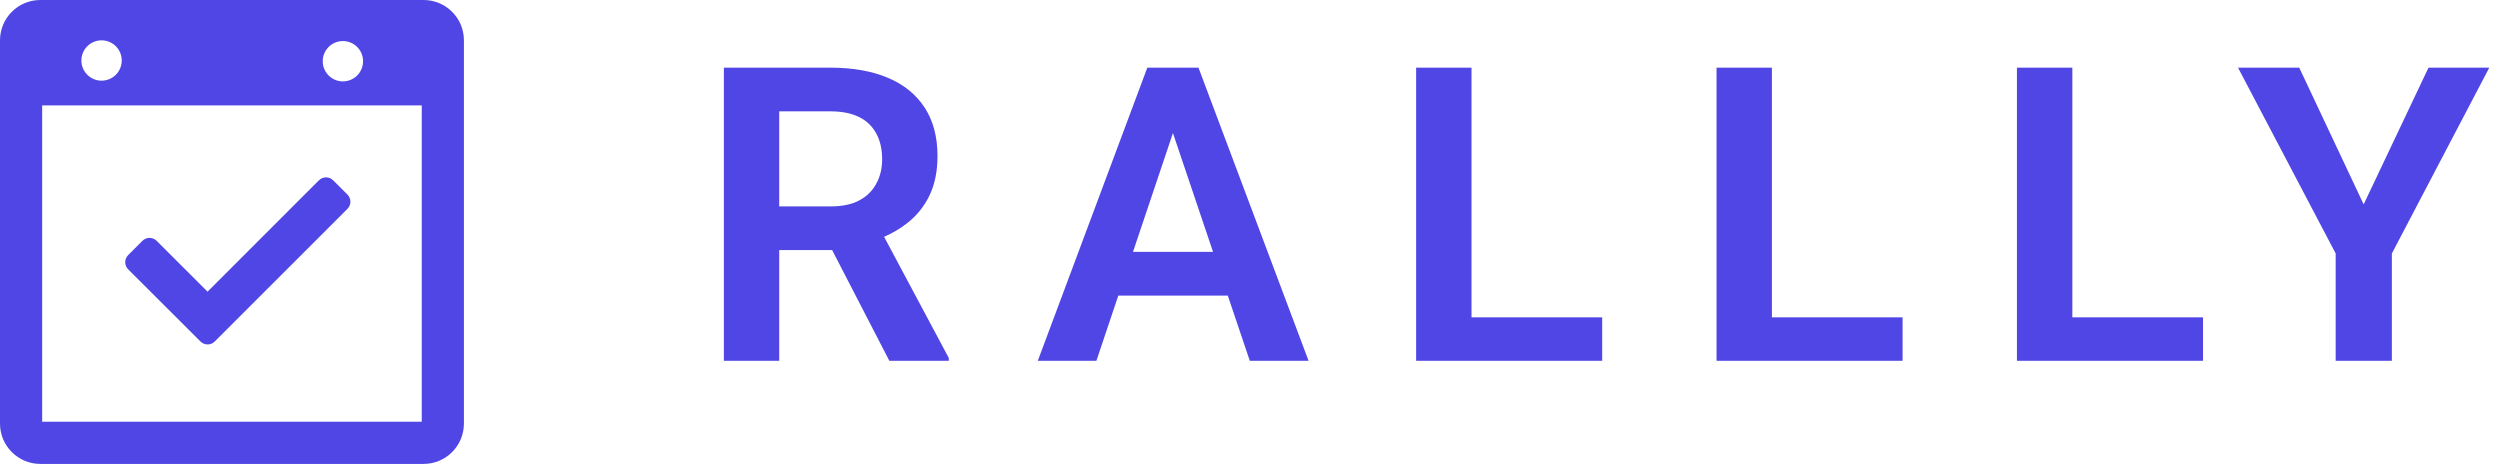
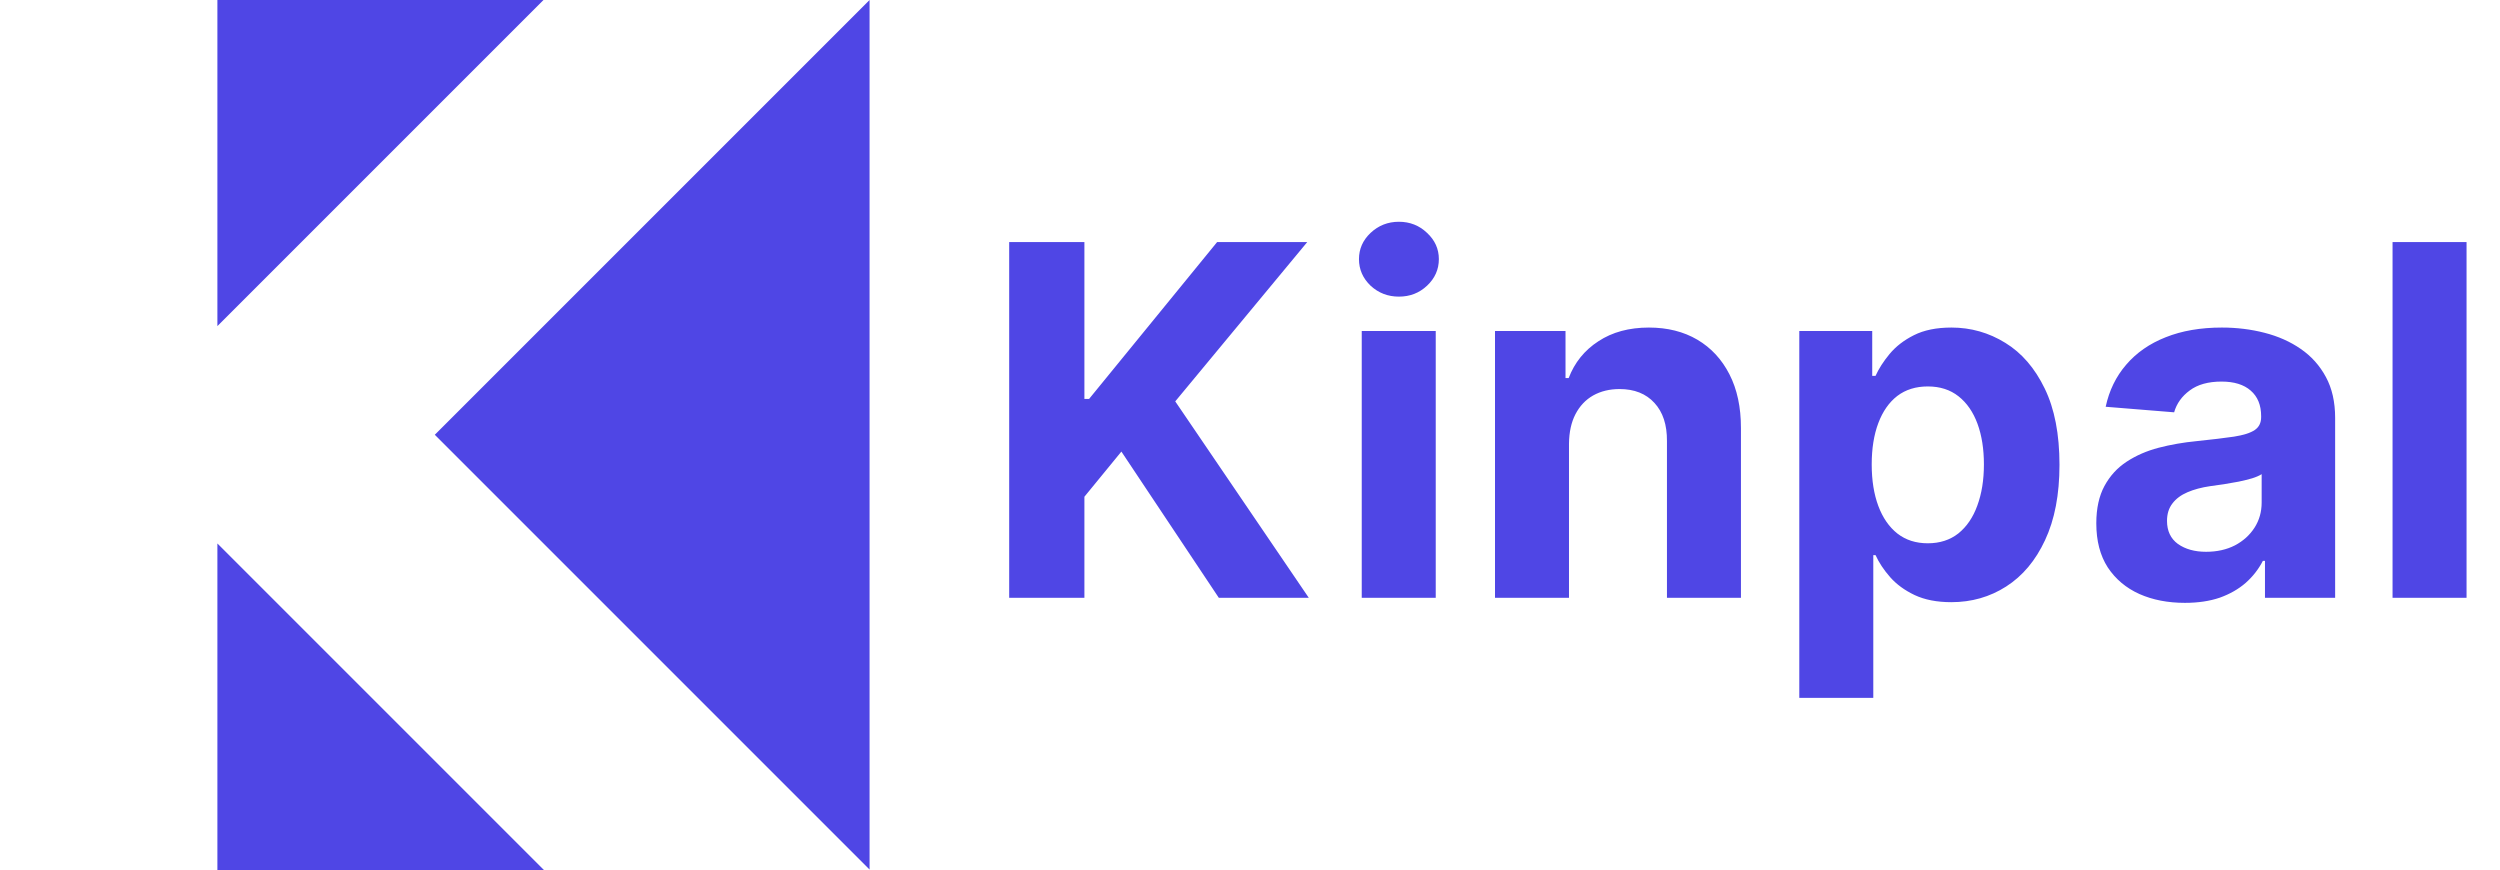
- <svg xmlns="http://www.w3.org/2000/svg" fill="#4F46E5" viewBox="0 0 97 18">
-   <path fill-rule="evenodd" d="M1.565 0C.701 0 0 .7 0 1.565v14.87C0 17.299.7 18 1.565 18h14.87c.864 0 1.565-.7 1.565-1.565V1.565C18 .701 17.3 0 16.435 0H1.565zm14.799 4.09H1.636v12.274h14.728V4.09zm-2.277-1.742a.783.783 0 11-1.565 0 .783.783 0 011.565 0zM3.913 3.13a.783.783 0 100-1.565.783.783 0 000 1.565zm1.06 7.32a.391.391 0 010-.553l.553-.553a.391.391 0 01.553 0l1.974 1.973 4.321-4.321a.391.391 0 01.553 0l.554.553c.153.153.153.401 0 .554L8.332 13.25a.391.391 0 01-.553 0l-2.806-2.8zm27.246-7.825h-4.133V14h2.148V9.703h2.053L34.507 14h2.306v-.11l-2.51-4.702c.325-.142.617-.314.877-.516.38-.292.674-.654.883-1.086.208-.432.312-.943.312-1.531 0-.745-.167-1.373-.5-1.883-.333-.51-.81-.896-1.43-1.156-.62-.26-1.362-.391-2.226-.391zm-1.985 5.383h2.008c.443 0 .81-.078 1.102-.235.291-.156.51-.372.656-.648.151-.276.227-.591.227-.945 0-.38-.073-.709-.22-.985a1.482 1.482 0 00-.663-.648c-.297-.151-.672-.227-1.125-.227h-1.985v3.688zM45.97 2.625h.531L50.773 14h-2.28l-.855-2.531H43.39L42.54 14h-2.274l4.25-11.375h1.453zm-2.01 7.148h3.106l-1.556-4.61-1.55 4.61zm18.205 2.54V14h-7.219V2.625h2.149v9.688h5.07zM73.82 14v-1.688h-5.07V2.626h-2.148V14h7.218zm11.657-1.688V14H78.257V2.625h2.15v9.688h5.07zM91.71 7.93l-2.5-5.305h-2.375l3.789 7.21V14h2.18V9.836l3.78-7.211h-2.358L91.71 7.93z" clip-rule="evenodd" />
+ <svg xmlns="http://www.w3.org/2000/svg" width="92" height="32" viewBox="0 0 92 32">
+   <path d="M16 16L32 0V32L16 16Z" fill="#4F46E5" />
+   <path d="M24 -4L8 12V-20L24 -4Z" fill="#4F46E5" />
+   <path d="M24 36L8 52V20L24 36Z" fill="#4F46E5" />
+   <path d="M37.138 22V8.909H39.906V14.681H40.078L44.789 8.909H48.106L43.249 14.771L48.164 22H44.853L41.267 16.618L39.906 18.28V22H37.138ZM50.112 22V12.182H52.835V22H50.112ZM51.48 10.916C51.075 10.916 50.728 10.782 50.438 10.514C50.153 10.241 50.01 9.915 50.01 9.536C50.01 9.161 50.153 8.839 50.438 8.57C50.728 8.298 51.075 8.161 51.48 8.161C51.885 8.161 52.23 8.298 52.515 8.57C52.805 8.839 52.95 9.161 52.95 9.536C52.95 9.915 52.805 10.241 52.515 10.514C52.23 10.782 51.885 10.916 51.48 10.916ZM57.739 16.324V22H55.016V12.182H57.611V13.914H57.727C57.944 13.343 58.308 12.891 58.82 12.559C59.331 12.222 59.951 12.054 60.68 12.054C61.361 12.054 61.956 12.203 62.463 12.501C62.97 12.8 63.364 13.226 63.646 13.78C63.927 14.329 64.067 14.986 64.067 15.749V22H61.344V16.234C61.349 15.633 61.195 15.165 60.884 14.828C60.573 14.487 60.145 14.317 59.599 14.317C59.233 14.317 58.909 14.396 58.628 14.553C58.351 14.711 58.133 14.941 57.976 15.244C57.822 15.542 57.744 15.902 57.739 16.324ZM66.214 25.682V12.182H68.898V13.831H69.02C69.139 13.567 69.312 13.298 69.537 13.026C69.768 12.749 70.066 12.518 70.432 12.335C70.803 12.148 71.263 12.054 71.813 12.054C72.529 12.054 73.189 12.242 73.795 12.617C74.4 12.987 74.883 13.548 75.246 14.298C75.608 15.043 75.789 15.979 75.789 17.104C75.789 18.199 75.612 19.124 75.258 19.878C74.909 20.628 74.432 21.197 73.826 21.584C73.226 21.968 72.552 22.16 71.807 22.16C71.278 22.16 70.829 22.072 70.458 21.898C70.091 21.723 69.791 21.504 69.557 21.239C69.322 20.971 69.143 20.7 69.02 20.428H68.937V25.682H66.214ZM68.879 17.091C68.879 17.675 68.96 18.184 69.122 18.619C69.284 19.053 69.518 19.392 69.825 19.635C70.132 19.874 70.505 19.993 70.944 19.993C71.387 19.993 71.762 19.871 72.069 19.629C72.376 19.381 72.608 19.041 72.765 18.606C72.927 18.167 73.008 17.662 73.008 17.091C73.008 16.524 72.93 16.026 72.772 15.595C72.614 15.165 72.382 14.828 72.075 14.585C71.768 14.342 71.391 14.221 70.944 14.221C70.501 14.221 70.126 14.338 69.819 14.572C69.516 14.807 69.284 15.139 69.122 15.57C68.96 16 68.879 16.507 68.879 17.091ZM80.404 22.185C79.778 22.185 79.219 22.077 78.729 21.859C78.239 21.638 77.851 21.312 77.566 20.881C77.285 20.447 77.144 19.905 77.144 19.258C77.144 18.712 77.244 18.254 77.444 17.884C77.645 17.513 77.917 17.215 78.263 16.989C78.608 16.763 79 16.592 79.439 16.477C79.882 16.362 80.346 16.281 80.832 16.234C81.403 16.175 81.864 16.119 82.213 16.068C82.562 16.013 82.816 15.932 82.974 15.825C83.131 15.719 83.21 15.561 83.21 15.352V15.314C83.21 14.909 83.082 14.596 82.826 14.374C82.575 14.153 82.217 14.042 81.753 14.042C81.263 14.042 80.873 14.151 80.583 14.368C80.293 14.581 80.101 14.849 80.008 15.173L77.489 14.969C77.617 14.372 77.868 13.857 78.243 13.422C78.618 12.983 79.102 12.646 79.694 12.412C80.291 12.173 80.981 12.054 81.765 12.054C82.311 12.054 82.833 12.118 83.332 12.246C83.834 12.374 84.28 12.572 84.667 12.84C85.059 13.109 85.368 13.454 85.594 13.876C85.82 14.293 85.933 14.794 85.933 15.378V22H83.351V20.639H83.274C83.116 20.945 82.905 21.216 82.641 21.45C82.377 21.68 82.059 21.861 81.689 21.994C81.318 22.121 80.89 22.185 80.404 22.185ZM81.184 20.306C81.584 20.306 81.938 20.227 82.245 20.07C82.552 19.908 82.792 19.69 82.967 19.418C83.142 19.145 83.229 18.836 83.229 18.491V17.449C83.144 17.504 83.027 17.555 82.878 17.602C82.733 17.645 82.569 17.685 82.385 17.724C82.202 17.758 82.019 17.79 81.836 17.82C81.653 17.845 81.486 17.869 81.337 17.89C81.018 17.937 80.739 18.011 80.5 18.114C80.261 18.216 80.076 18.354 79.944 18.529C79.812 18.7 79.746 18.913 79.746 19.168C79.746 19.539 79.88 19.822 80.148 20.018C80.421 20.21 80.766 20.306 81.184 20.306ZM90.769 8.909V22H88.046V8.909H90.769Z" fill="#4F46E5" />
</svg>
